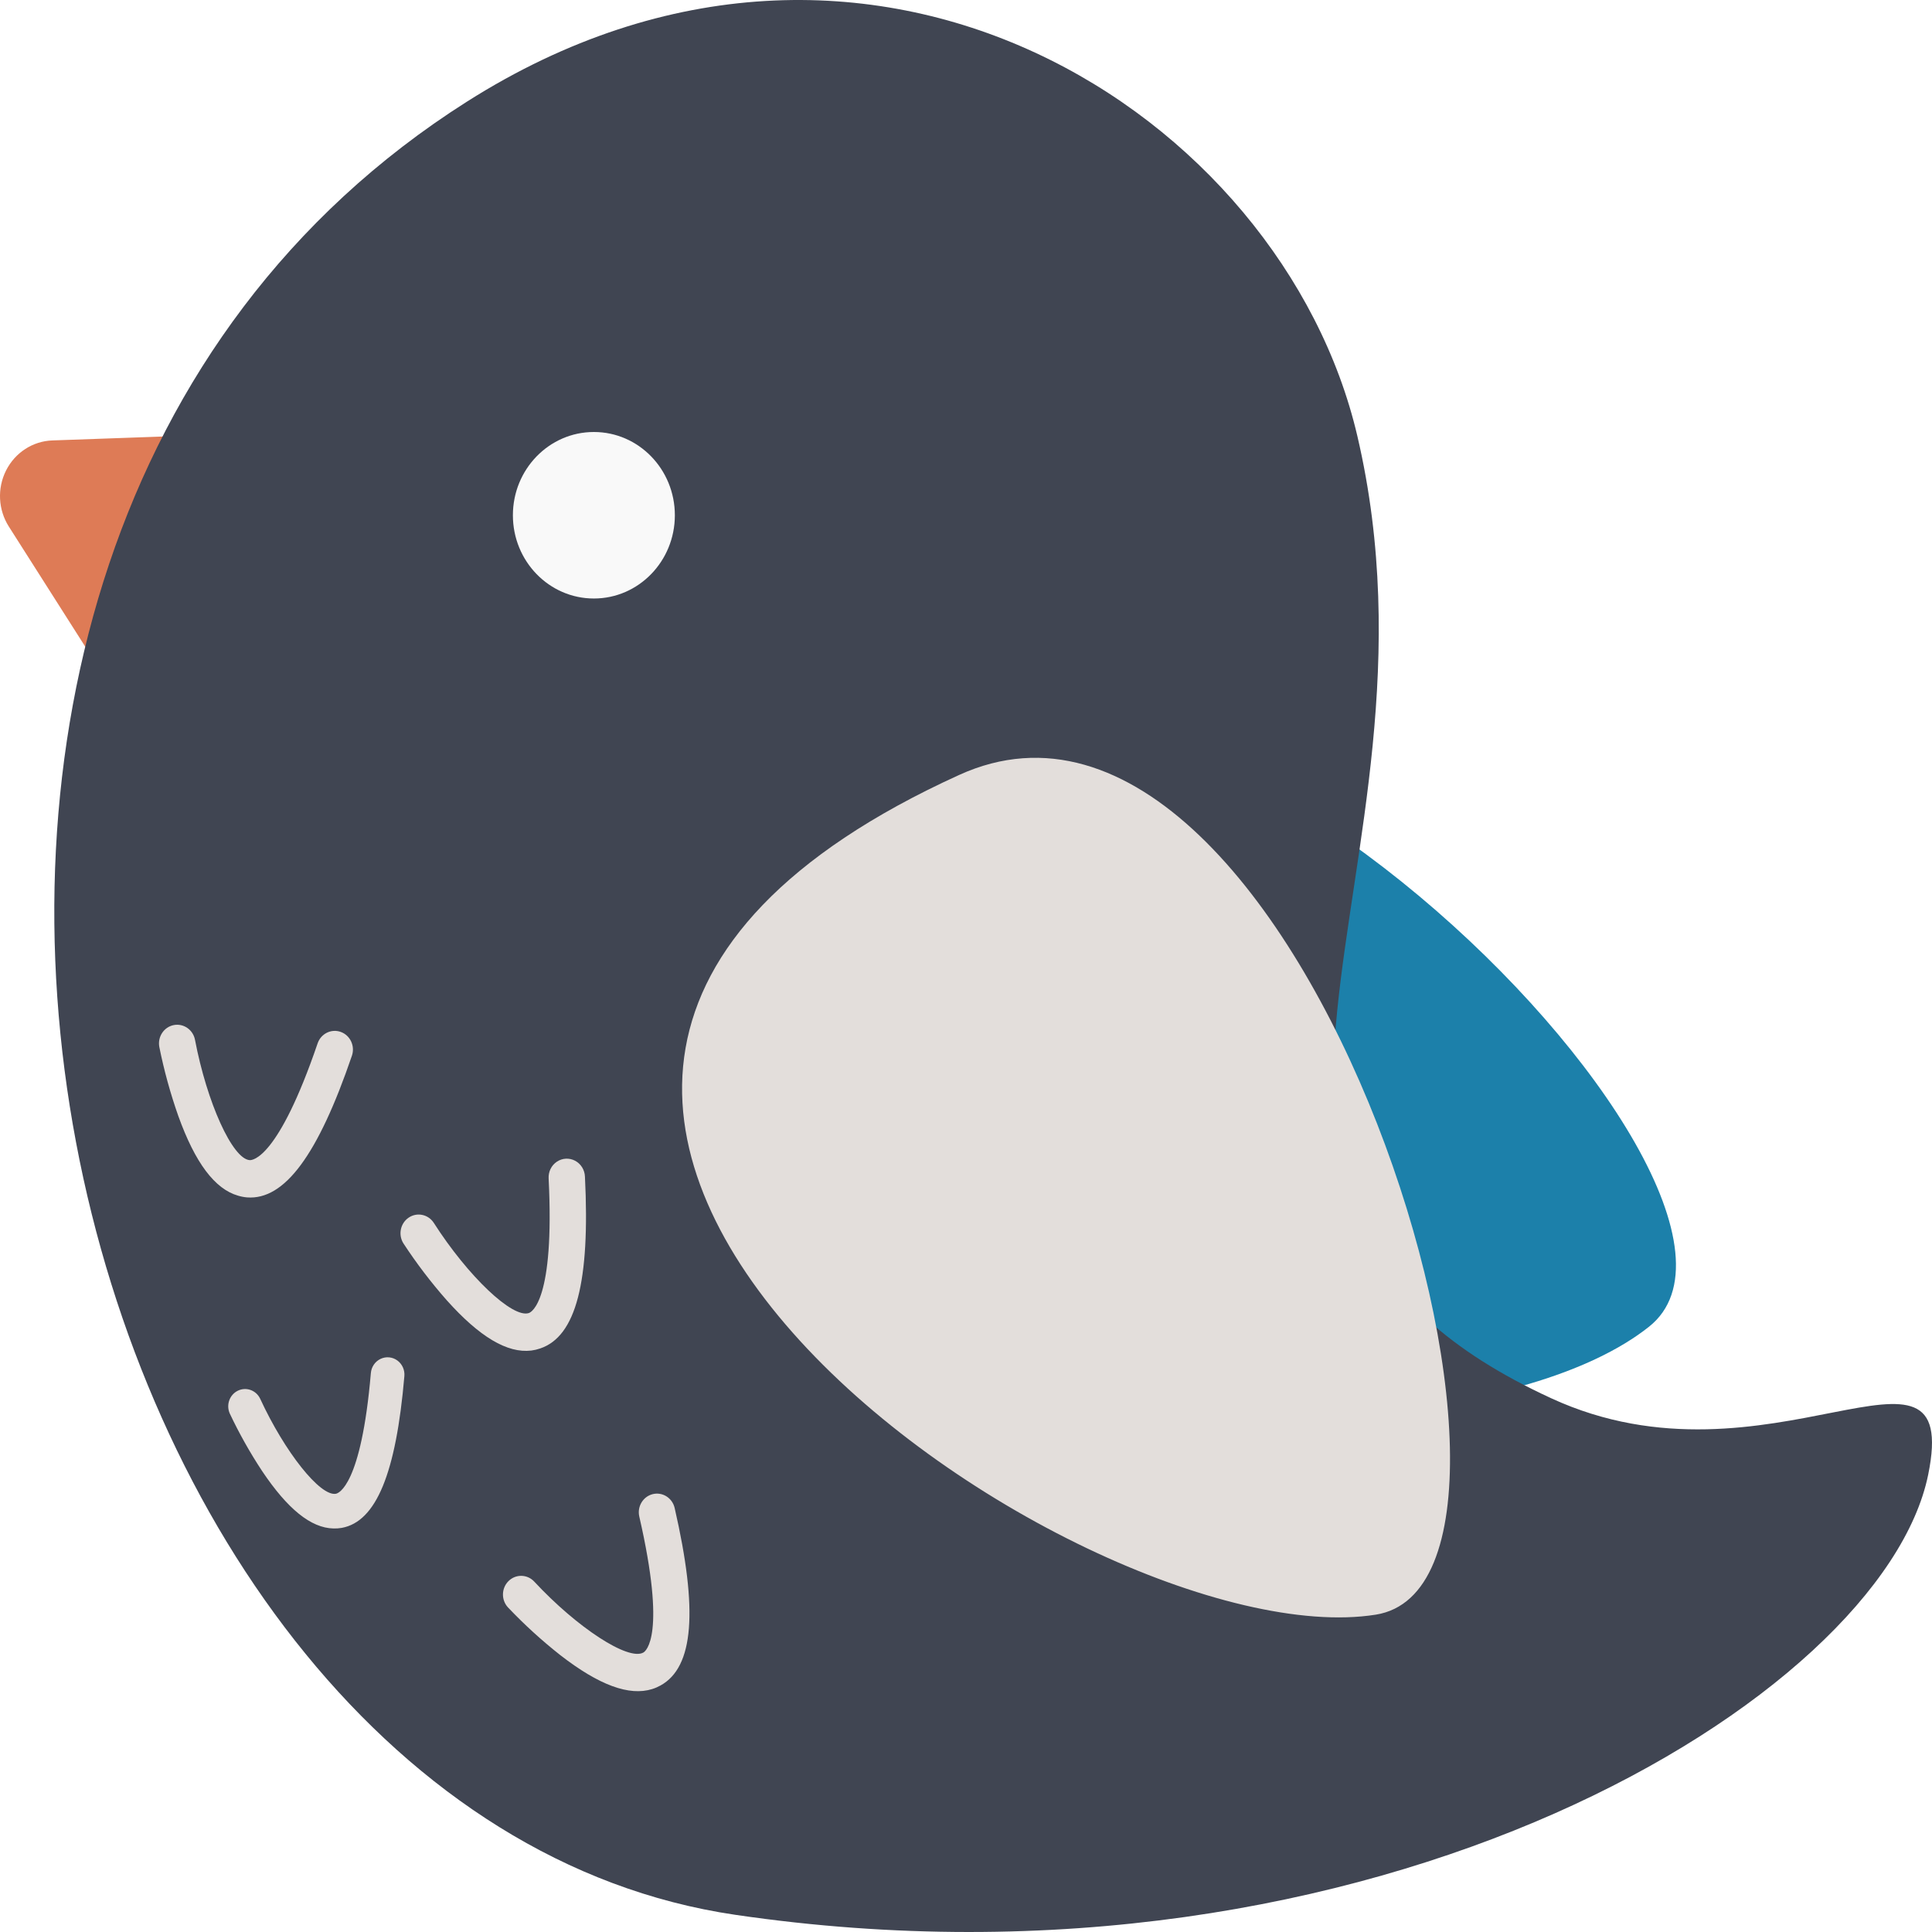
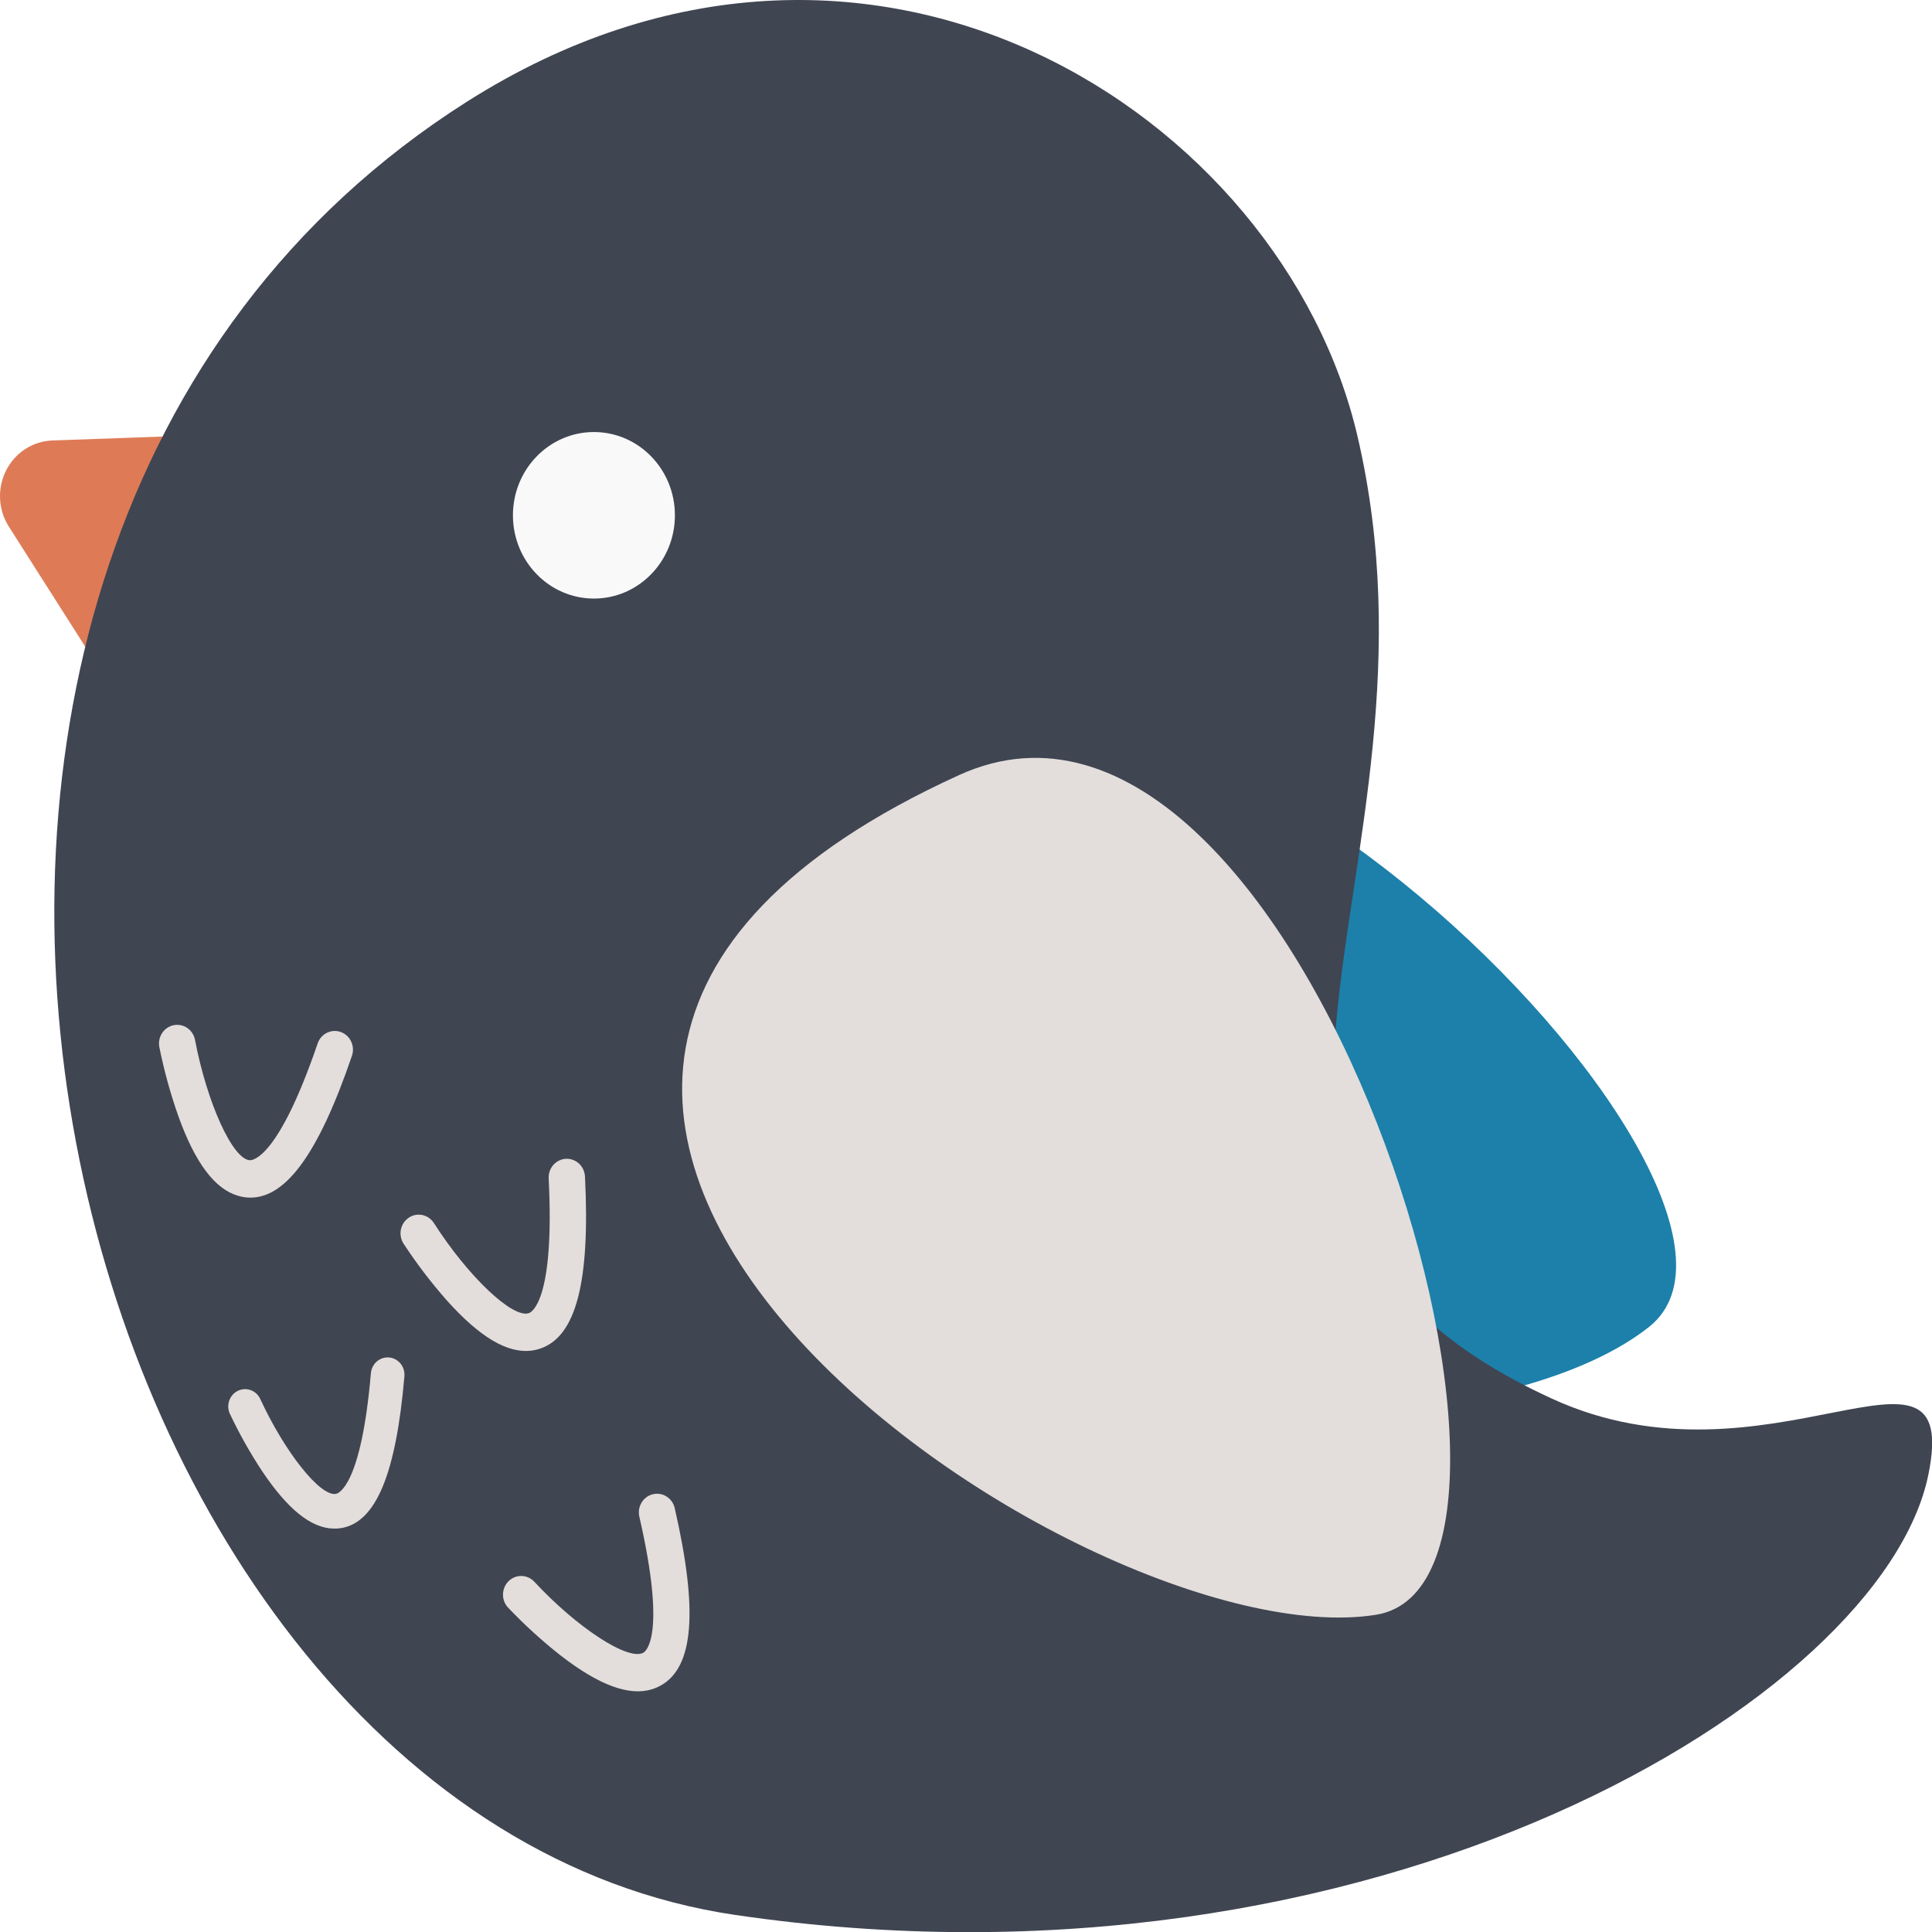
- <svg xmlns="http://www.w3.org/2000/svg" width="50.8mm" height="50.8mm" viewBox="0 0 50.8 50.8" version="1.1" id="svg1">
+ <svg xmlns="http://www.w3.org/2000/svg" width="4.233mm" height="4.233mm" viewBox="0 0 4.233 4.233" version="1.1" id="svg1">
  <defs id="defs1" />
  <g id="layer1" transform="translate(-73.99432,-81.49302)">
-     <g id="g2" transform="matrix(0.0656184,0,0,0.06745856,65.60256,77.17943)" style="stroke-width:2.31">
+     <g id="g2" transform="matrix(0.0054682,0,0,0.00562155,73.29501,81.13356)" style="stroke-width:2.31">
      <path d="M 484.32,375.24 C 575.25,255.5 857.87,527.6 788.67,581.07 693.91,654.28 297.66,621.06 484.32,375.24 Z" fill="#1c80aa" id="path1" style="stroke-width:2.31" />
      <path d="m 224.73,264.77 -24,50.19 a 21.7,21.7 0 0 1 -37.73,2.5 l -31.57,-48.27 a 21.7,21.7 0 0 1 17.41,-33.57 l 55.61,-1.92 a 21.7,21.7 0 0 1 20.28,31.07 z" fill="#de7b56" id="path3" style="stroke-width:2.31" />
      <path d="M 900.53,638.76 C 882.23,725.67 678.67,846.89 422.53,810.3 150.46,771.44 26,281.88 315,103.56 476.25,4.07 641.71,108.56 671.8,233.93 713,405.47 583.15,534.58 749.57,609 836.48,647.91 914,574.67 900.53,638.76 Z" fill="#fdd2be" id="path4" style="fill:#404552;fill-opacity:1;stroke-width:2.31" />
      <path d="m 365.86,264.78 m -32.45,0 a 32.45,32.45 0 1 0 64.9,0 32.45,32.45 0 1 0 -64.9,0 z" fill="" id="path5" style="fill:#f9f9f9;stroke-width:2.31" />
      <path d="M 512.24,366 C 649.72,305.14 765.58,680 679.16,693.31 560.81,711.56 230,490.92 512.24,366 Z M 223.3,530 c -9.34,-2.6 -17.2,-12.8 -23.94,-31 a 195,195 0 0 1 -7.64,-27 7.285,7.285 0 0 1 14.3,-2.79 c 4.79,24.5 15,46.44 21.91,46.93 1.12,0.08 11.43,-0.5 27.23,-45.51 a 7.28,7.28 0 1 1 13.74,4.82 c -13.61,38.77 -27,56.31 -42,55.22 A 18.18,18.18 0 0 1 223.3,530 Z m 117.5,60.36 c -9.63,1.14 -20.77,-5.32 -33.92,-19.63 a 195,195 0 0 1 -17.32,-22.11 7.282,7.282 0 0 1 12.17,-8 c 13.73,20.85 31.53,37.27 38.07,35.12 1.07,-0.35 10.38,-4.8 7.93,-52.44 a 7.285,7.285 0 1 1 14.55,-0.75 c 2.11,41 -3.59,62.33 -17.95,67 a 18.18,18.18 0 0 1 -3.53,0.81 z m -79.3,69.35 c -9,-0.19 -18.35,-7.55 -28.56,-22.35 a 180.41,180.41 0 0 1 -13,-22.49 6.74,6.74 0 0 1 12.18,-5.77 c 9.9,20.88 24.1,38.21 30.37,37.08 1,-0.18 10.13,-3.07 14,-47 a 6.741,6.741 0 1 1 13.43,1.18 c -3.34,37.87 -11.31,56.66 -25.07,59.12 a 16.82,16.82 0 0 1 -3.35,0.23 z m 127.78,62.58 c -9.26,2.85 -21.38,-1.51 -36.89,-13.22 a 195,195 0 0 1 -21,-18.64 7.282,7.282 0 0 1 10.53,-10.06 c 17.25,18.05 37.7,31 43.75,27.71 1,-0.54 9.35,-6.59 -1.61,-53 a 7.28,7.28 0 1 1 14.17,-3.35 c 9.44,40 7.65,62 -5.63,69.16 a 18.18,18.18 0 0 1 -3.32,1.4 z" fill="#22b0c3" id="path6" style="fill:#e3dedb;fill-opacity:1;stroke-width:2.31" />
    </g>
  </g>
</svg>
